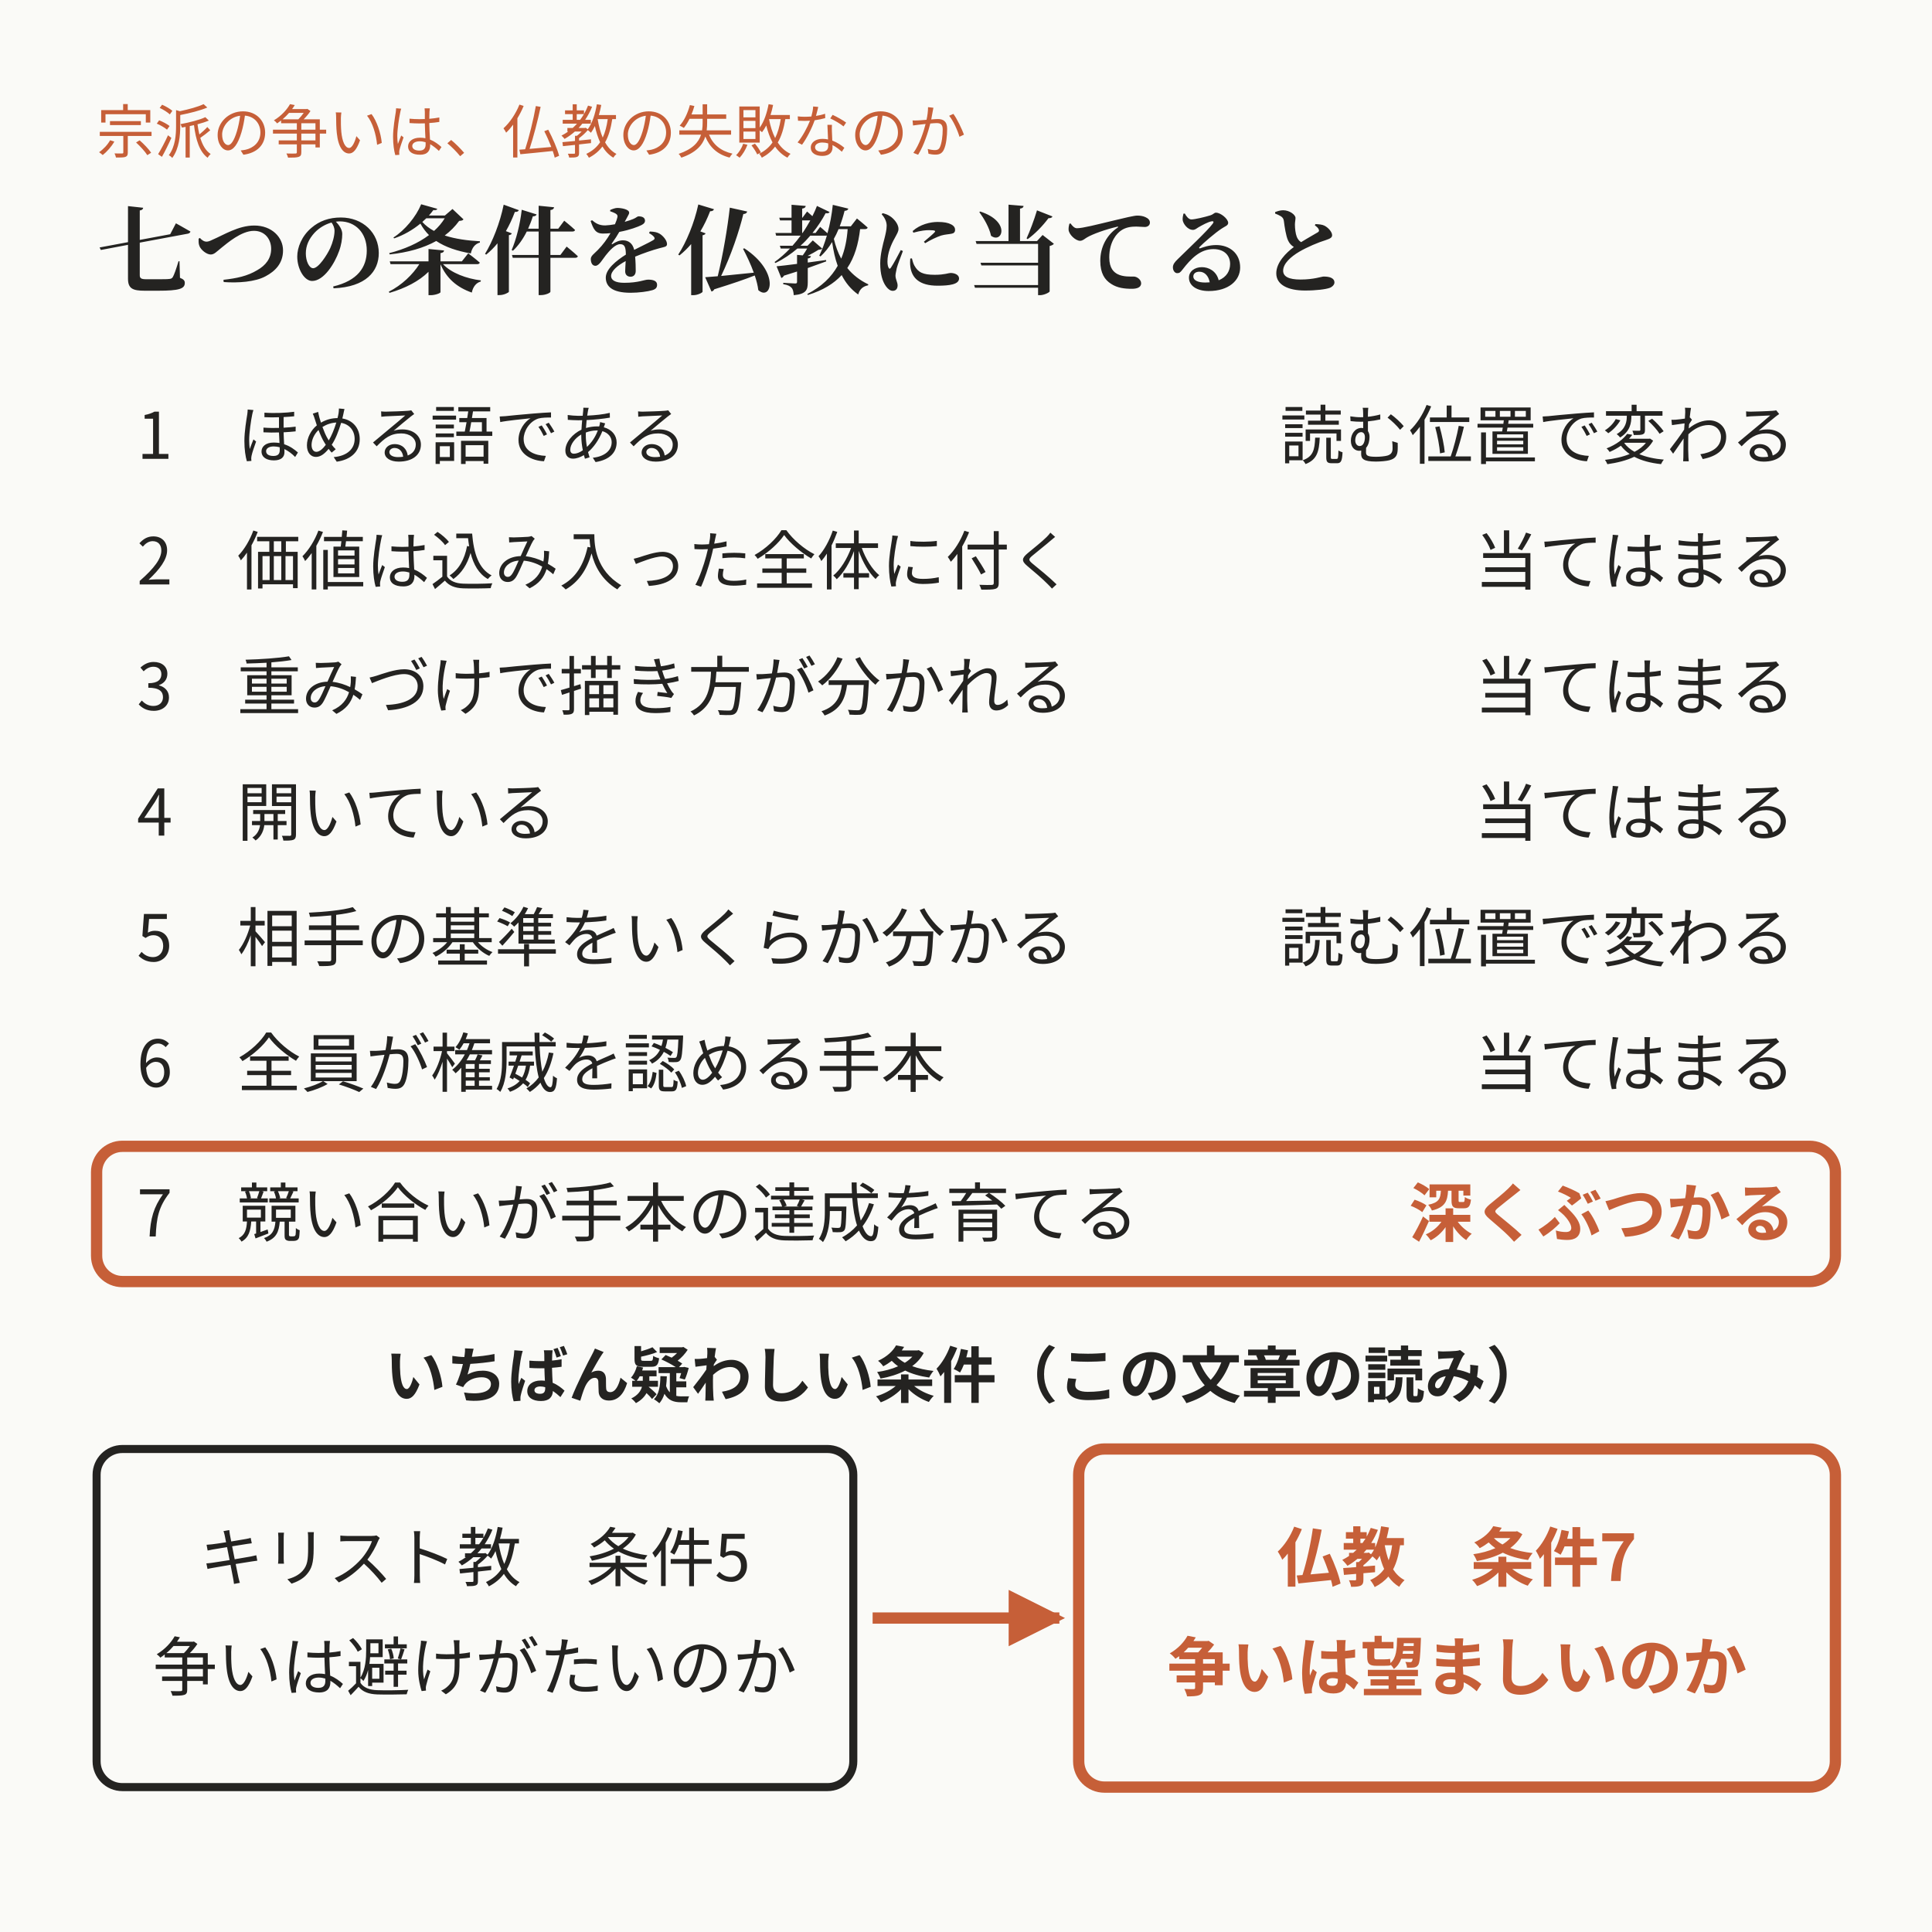
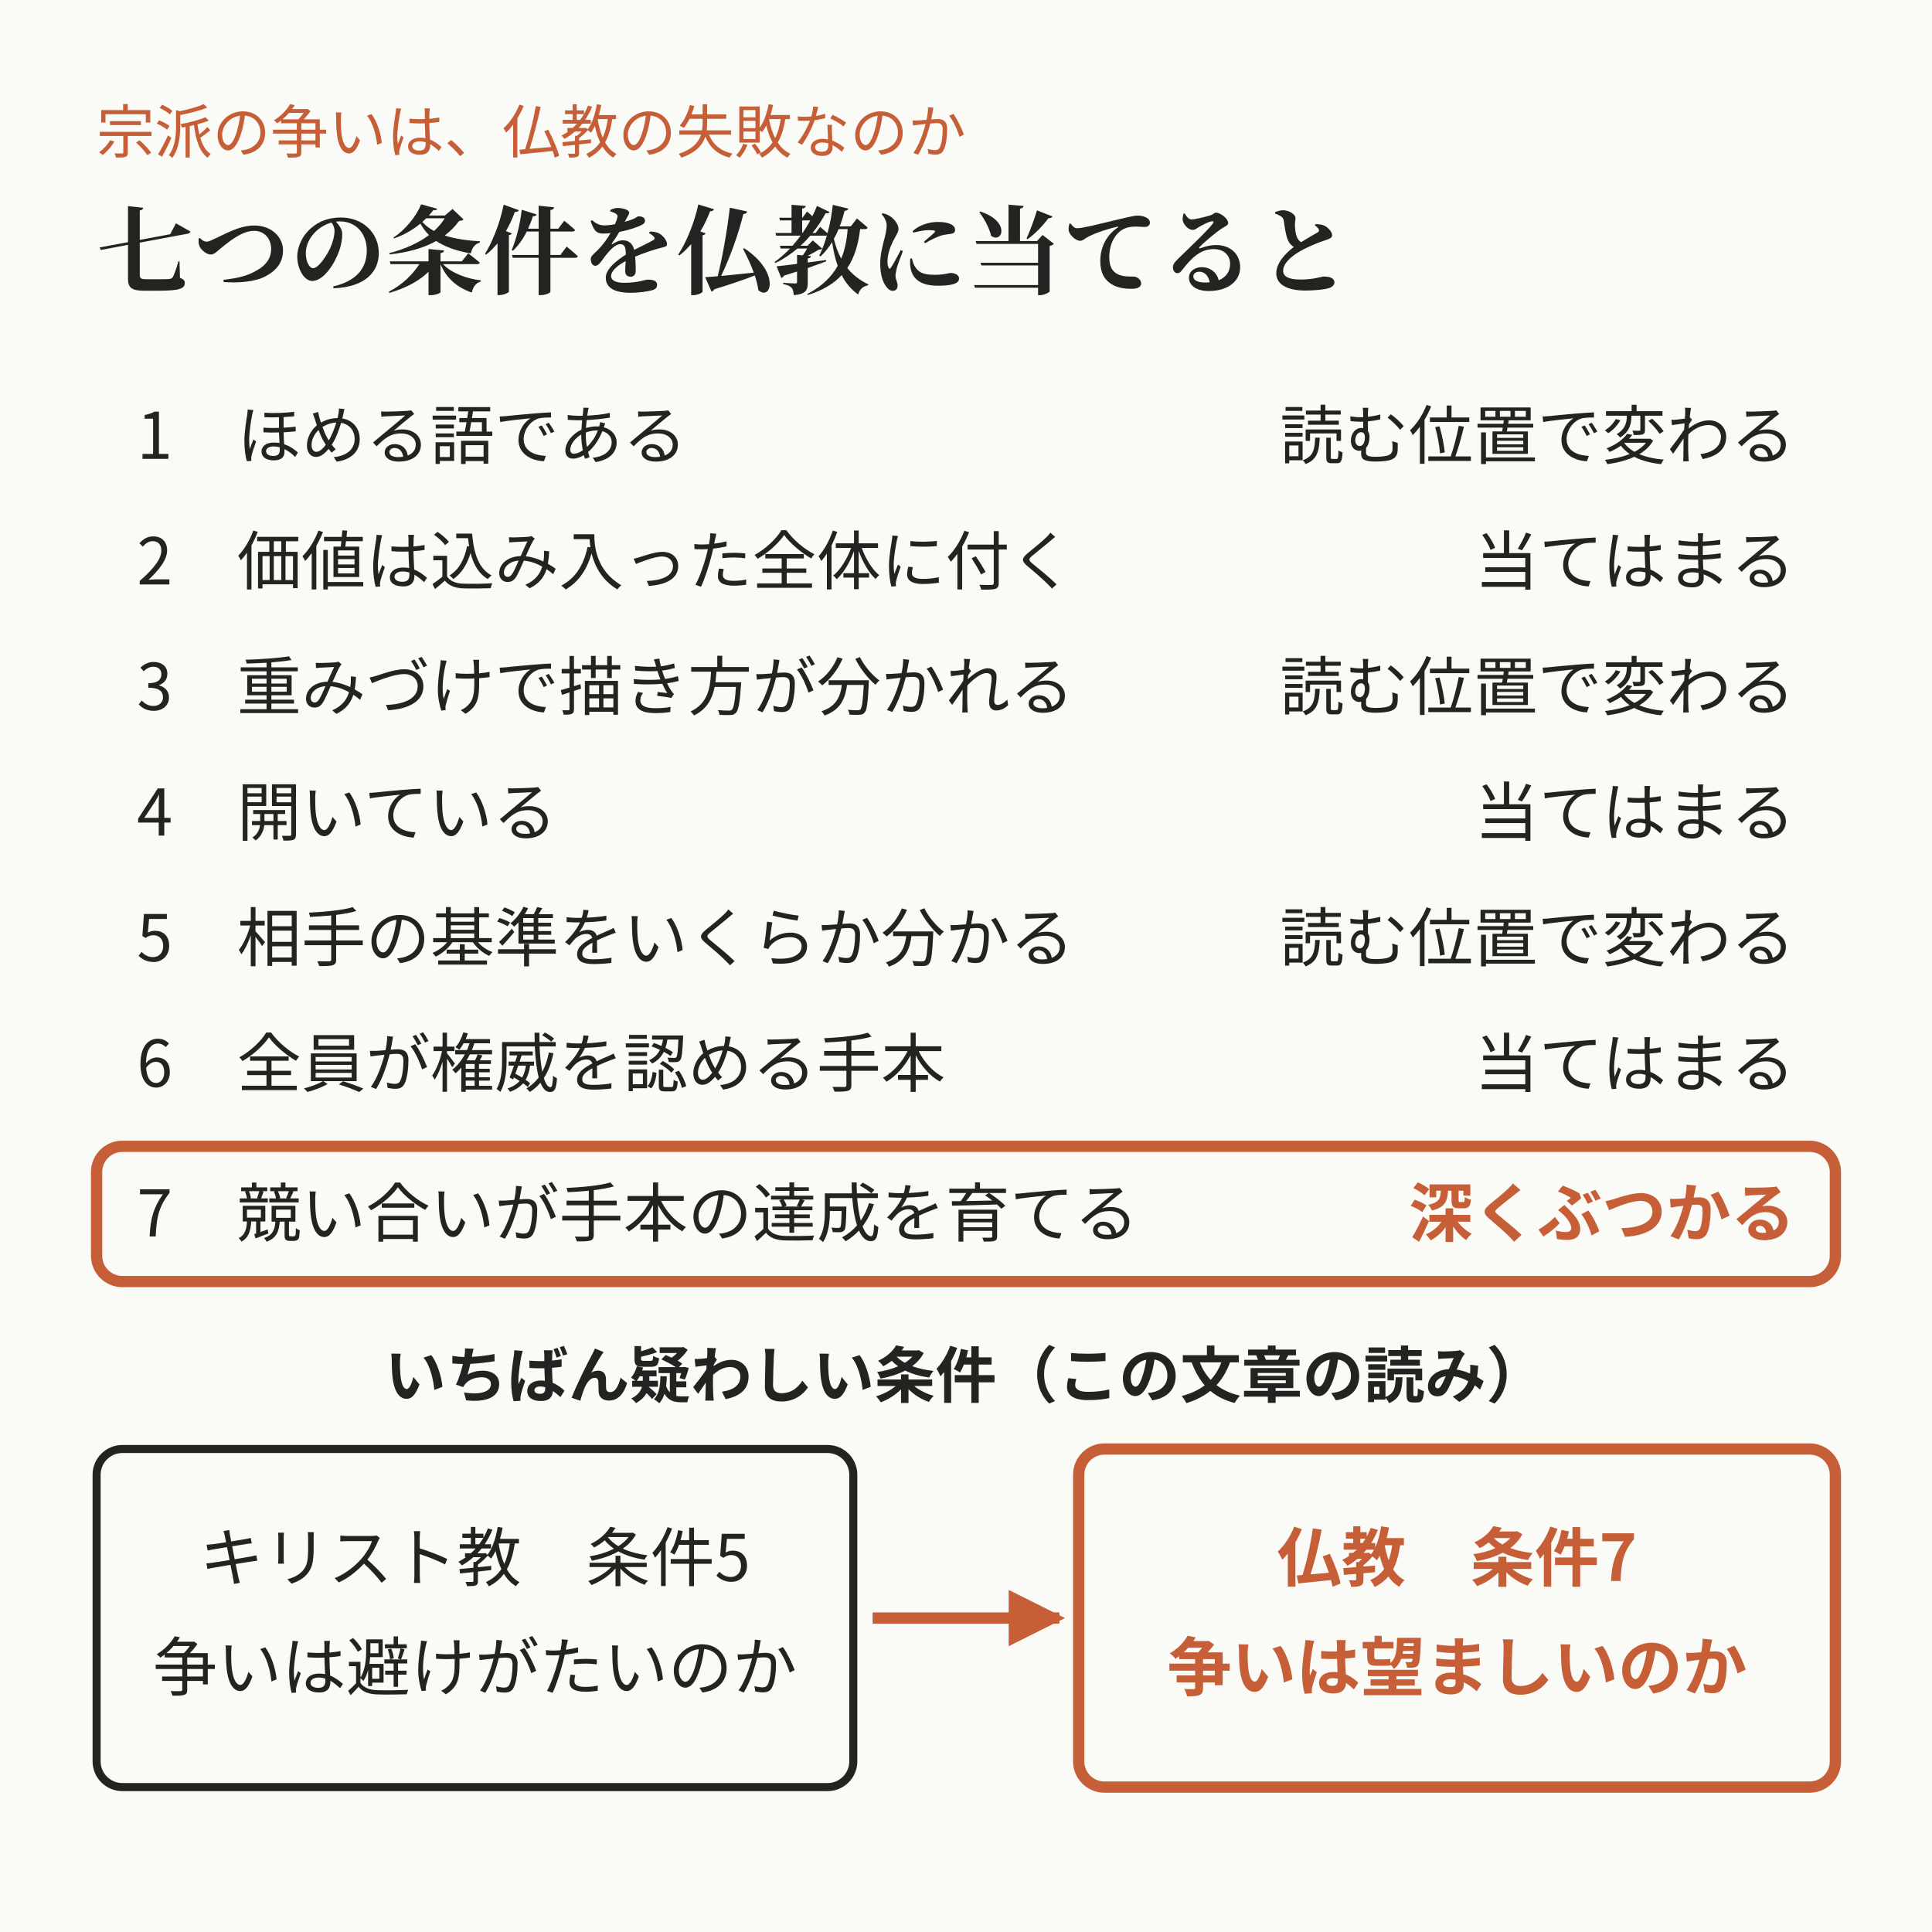
<svg xmlns="http://www.w3.org/2000/svg" width="1200" height="1200" viewBox="0 0 1200 1200">
  <defs>
    <marker id="ai" viewBox="0 0 10 10" refX="9" refY="5" markerWidth="6" markerHeight="6" orient="auto-start-reverse">
      <path d="M0,0 L10,5 L0,10 z" fill="#242321" />
    </marker>
    <marker id="aa" viewBox="0 0 10 10" refX="9" refY="5" markerWidth="5" markerHeight="5" orient="auto-start-reverse">
      <path d="M0,0 L10,5 L0,10 z" fill="#C65F38" />
    </marker>
  </defs>
  <rect width="1200" height="1200" fill="#FAFAF7" />
  <text x="60" y="95" font-family="Noto Sans CJK JP" font-weight="500" font-size="36" fill="#C65F38">宗派の争いは、仏教の失敗なのか</text>
  <text x="60" y="178" font-family="Noto Serif CJK JP" font-weight="bold" font-size="60" fill="#242321">七つの条件を仏教に当てると</text>
  <rect data-step="4" x="60" y="712" width="1080" height="84" rx="16" fill="none" stroke="#C65F38" stroke-width="7" />
  <text data-step="1" x="85" y="285" font-family="Noto Sans CJK JP" font-weight="500" font-size="40" fill="#242321">1　ほめる語である</text>
  <text data-step="1" x="85" y="363" font-family="Noto Sans CJK JP" font-weight="500" font-size="40" fill="#242321">2　価値は込み入った全体に付く</text>
  <text data-step="1" x="85" y="441" font-family="Noto Sans CJK JP" font-weight="500" font-size="40" fill="#242321">3　重みづけで描き方が分かれる</text>
  <text data-step="1" x="85" y="519" font-family="Noto Sans CJK JP" font-weight="500" font-size="40" fill="#242321">4　開いている</text>
  <text data-step="1" x="85" y="597" font-family="Noto Sans CJK JP" font-weight="500" font-size="40" fill="#242321">5　相手の基準をいくらか分かる</text>
  <text data-step="1" x="85" y="675" font-family="Noto Sans CJK JP" font-weight="500" font-size="40" fill="#242321">6　全員が権威を認める手本</text>
  <text data-step="1" x="85" y="768" font-family="Noto Sans CJK JP" font-weight="500" font-size="40" fill="#242321">7　競い合いが手本の達成を育てる</text>
  <text data-step="2" x="1115" y="363" text-anchor="end" font-family="Noto Sans CJK JP" font-weight="500" font-size="40" fill="#242321">当てはまる</text>
-   <text data-step="2" x="1115" y="441" text-anchor="end" font-family="Noto Sans CJK JP" font-weight="500" font-size="40" fill="#242321">当てはまる</text>
+   <text data-step="3" x="1115" y="441" text-anchor="end" font-family="Noto Sans CJK JP" font-weight="500" font-size="40" fill="#242321">読む位置で変わる</text>
  <text data-step="2" x="1115" y="519" text-anchor="end" font-family="Noto Sans CJK JP" font-weight="500" font-size="40" fill="#242321">当てはまる</text>
  <text data-step="2" x="1115" y="675" text-anchor="end" font-family="Noto Sans CJK JP" font-weight="500" font-size="40" fill="#242321">当てはまる</text>
  <text data-step="3" x="1115" y="285" text-anchor="end" font-family="Noto Sans CJK JP" font-weight="500" font-size="40" fill="#242321">読む位置で変わる</text>
  <text data-step="3" x="1115" y="597" text-anchor="end" font-family="Noto Sans CJK JP" font-weight="500" font-size="40" fill="#242321">読む位置で変わる</text>
  <text data-step="4" x="1115" y="768" text-anchor="end" font-family="Noto Sans CJK JP" font-weight="bold" font-size="40" fill="#C65F38">深くぶつかる</text>
  <text data-step="5" x="600" y="868" text-anchor="middle" font-family="Noto Sans CJK JP" font-weight="bold" font-size="38" fill="#242321">いちばん疑わしい条件（この文章の読み）</text>
  <rect data-step="5" x="60" y="900" width="470" height="210" rx="16" fill="#FAFAF7" stroke="#242321" stroke-width="5" />
  <text data-step="5" x="295" y="982" text-anchor="middle" font-family="Noto Sans CJK JP" font-weight="500" font-size="40" fill="#242321">キリスト教　条件5</text>
  <text data-step="5" x="295" y="1050" text-anchor="middle" font-family="Noto Sans CJK JP" font-weight="500" font-size="40" fill="#242321">争いは避けがたいのか</text>
  <line data-step="6" x1="542" y1="1005" x2="658" y2="1005" stroke="#C65F38" stroke-width="7" marker-end="url(#aa)" />
  <rect data-step="7" x="670" y="900" width="470" height="210" rx="16" fill="#FAFAF7" stroke="#C65F38" stroke-width="7" />
  <text data-step="7" x="905" y="982" text-anchor="middle" font-family="Noto Sans CJK JP" font-weight="bold" font-size="40" fill="#C65F38">仏教　条件7</text>
  <text data-step="7" x="905" y="1050" text-anchor="middle" font-family="Noto Sans CJK JP" font-weight="bold" font-size="40" fill="#C65F38">争いは望ましいのか</text>
</svg>
